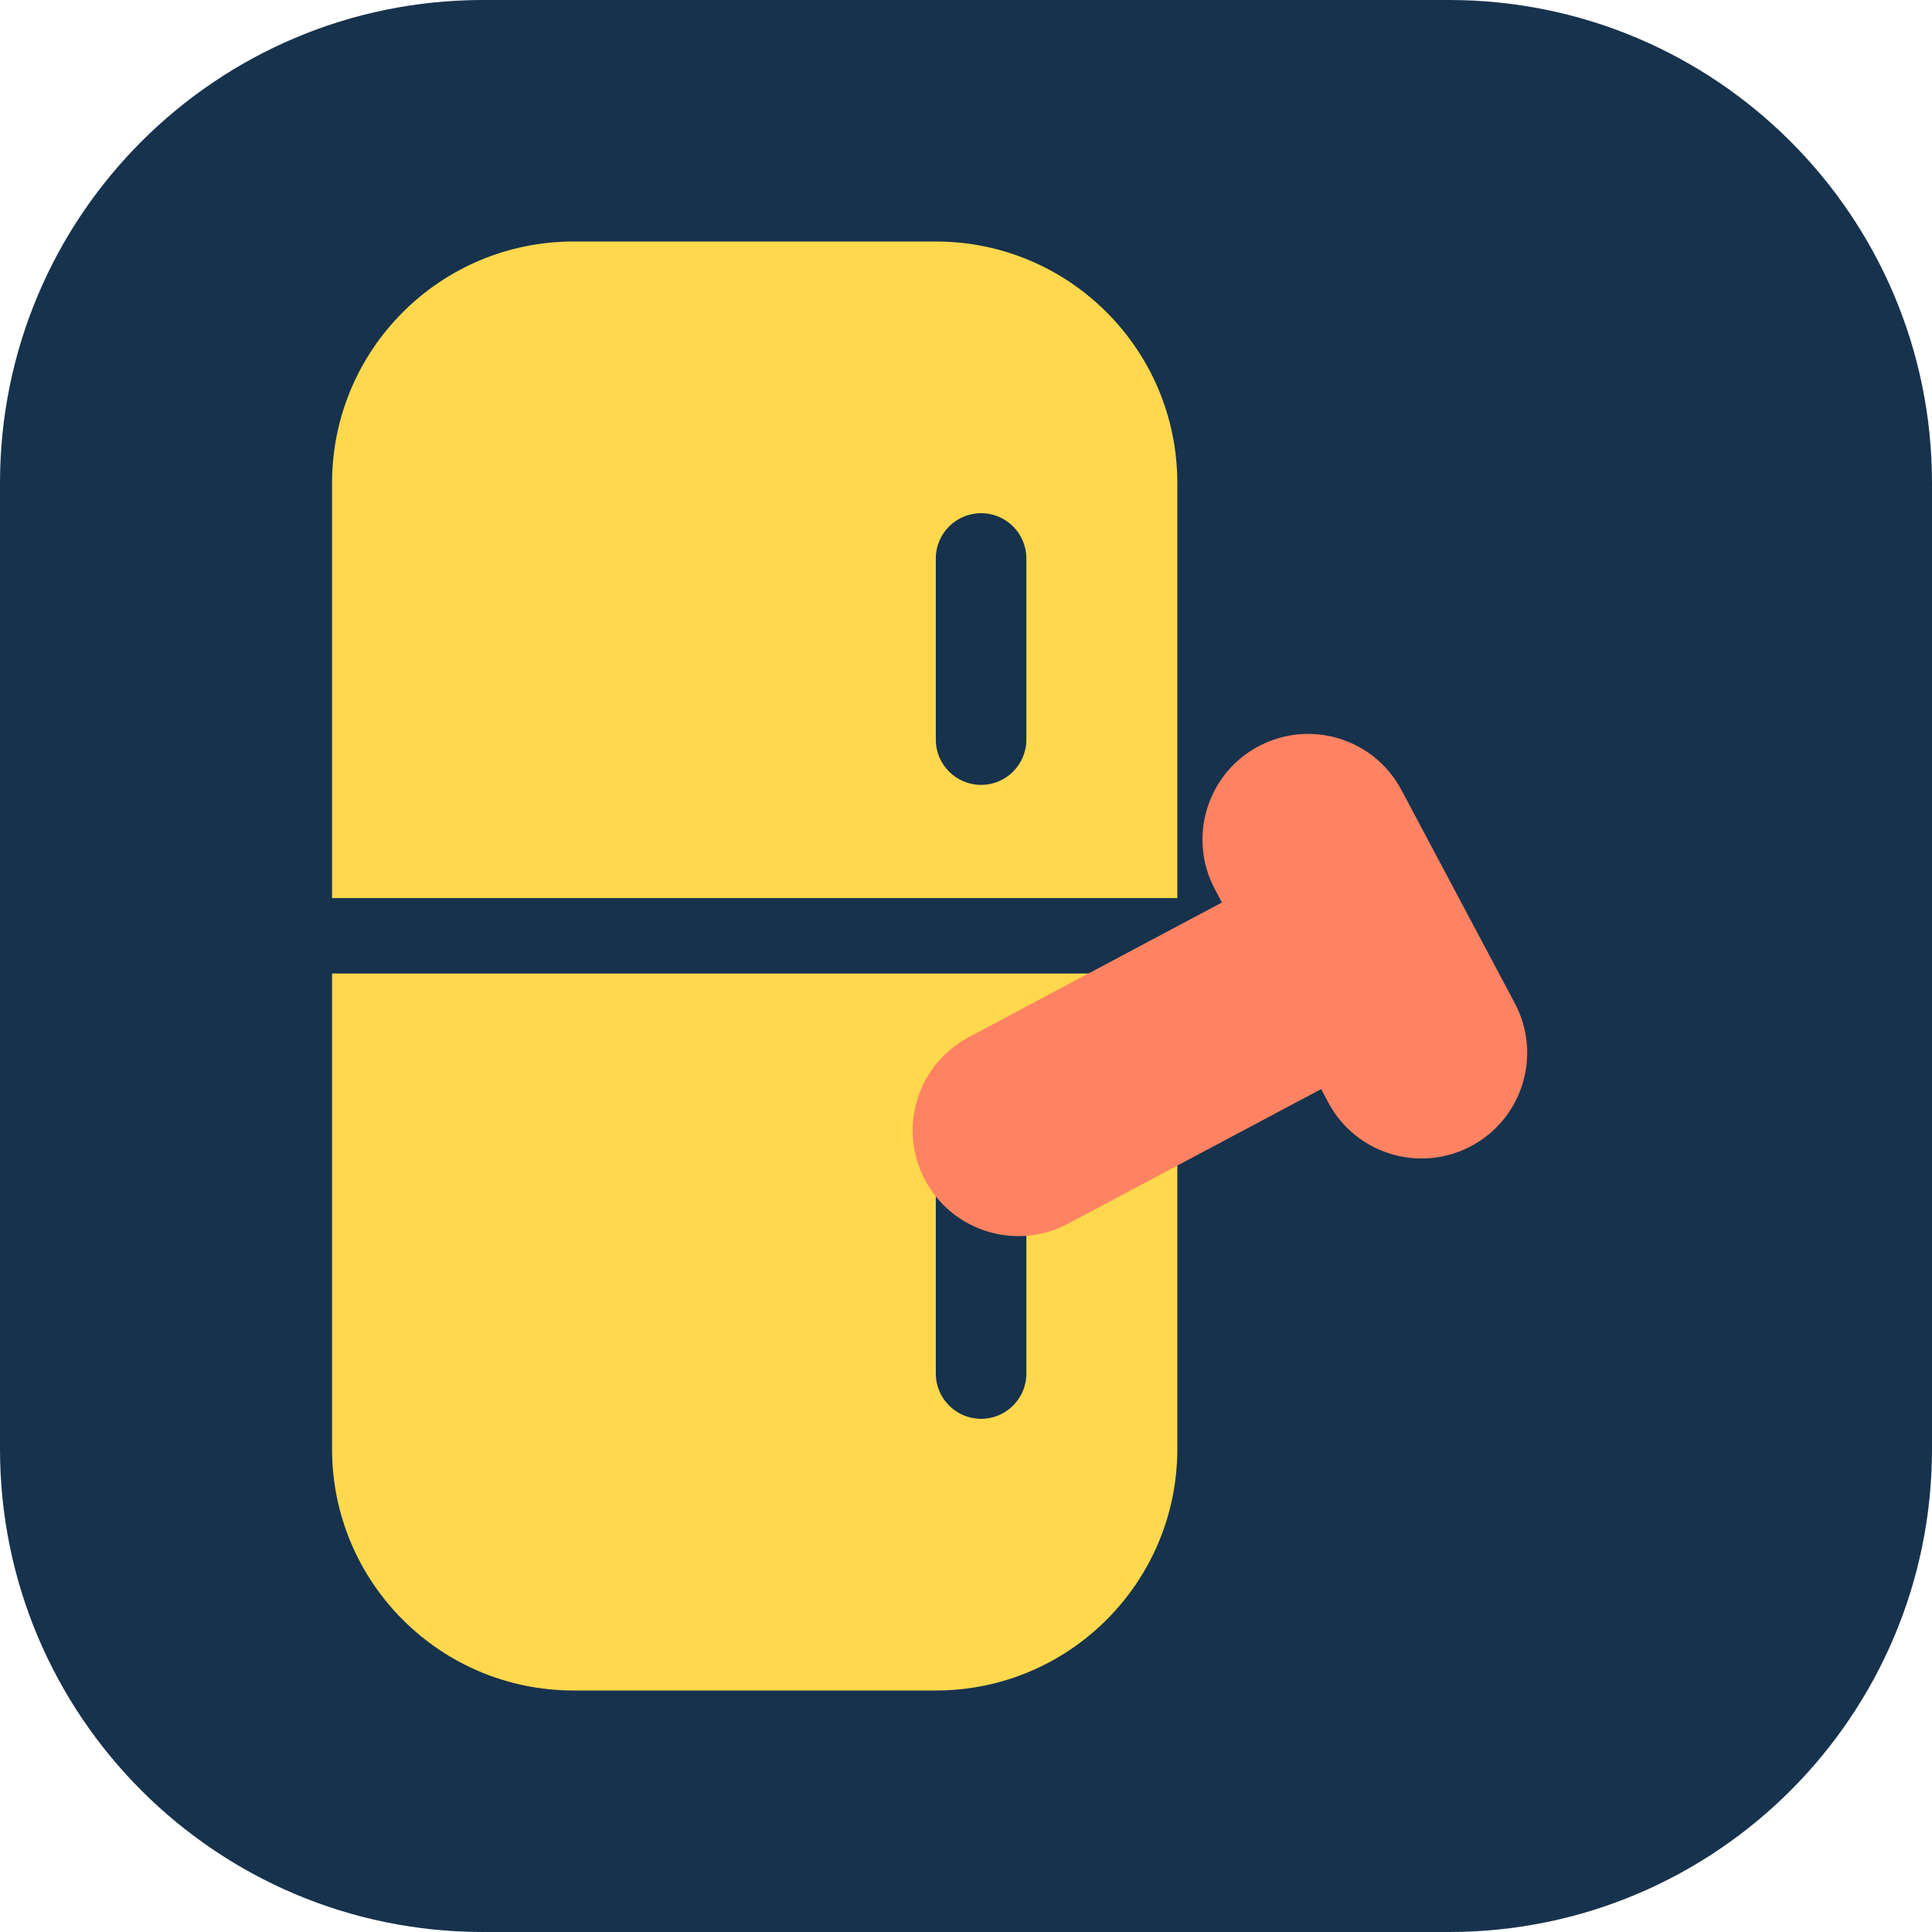
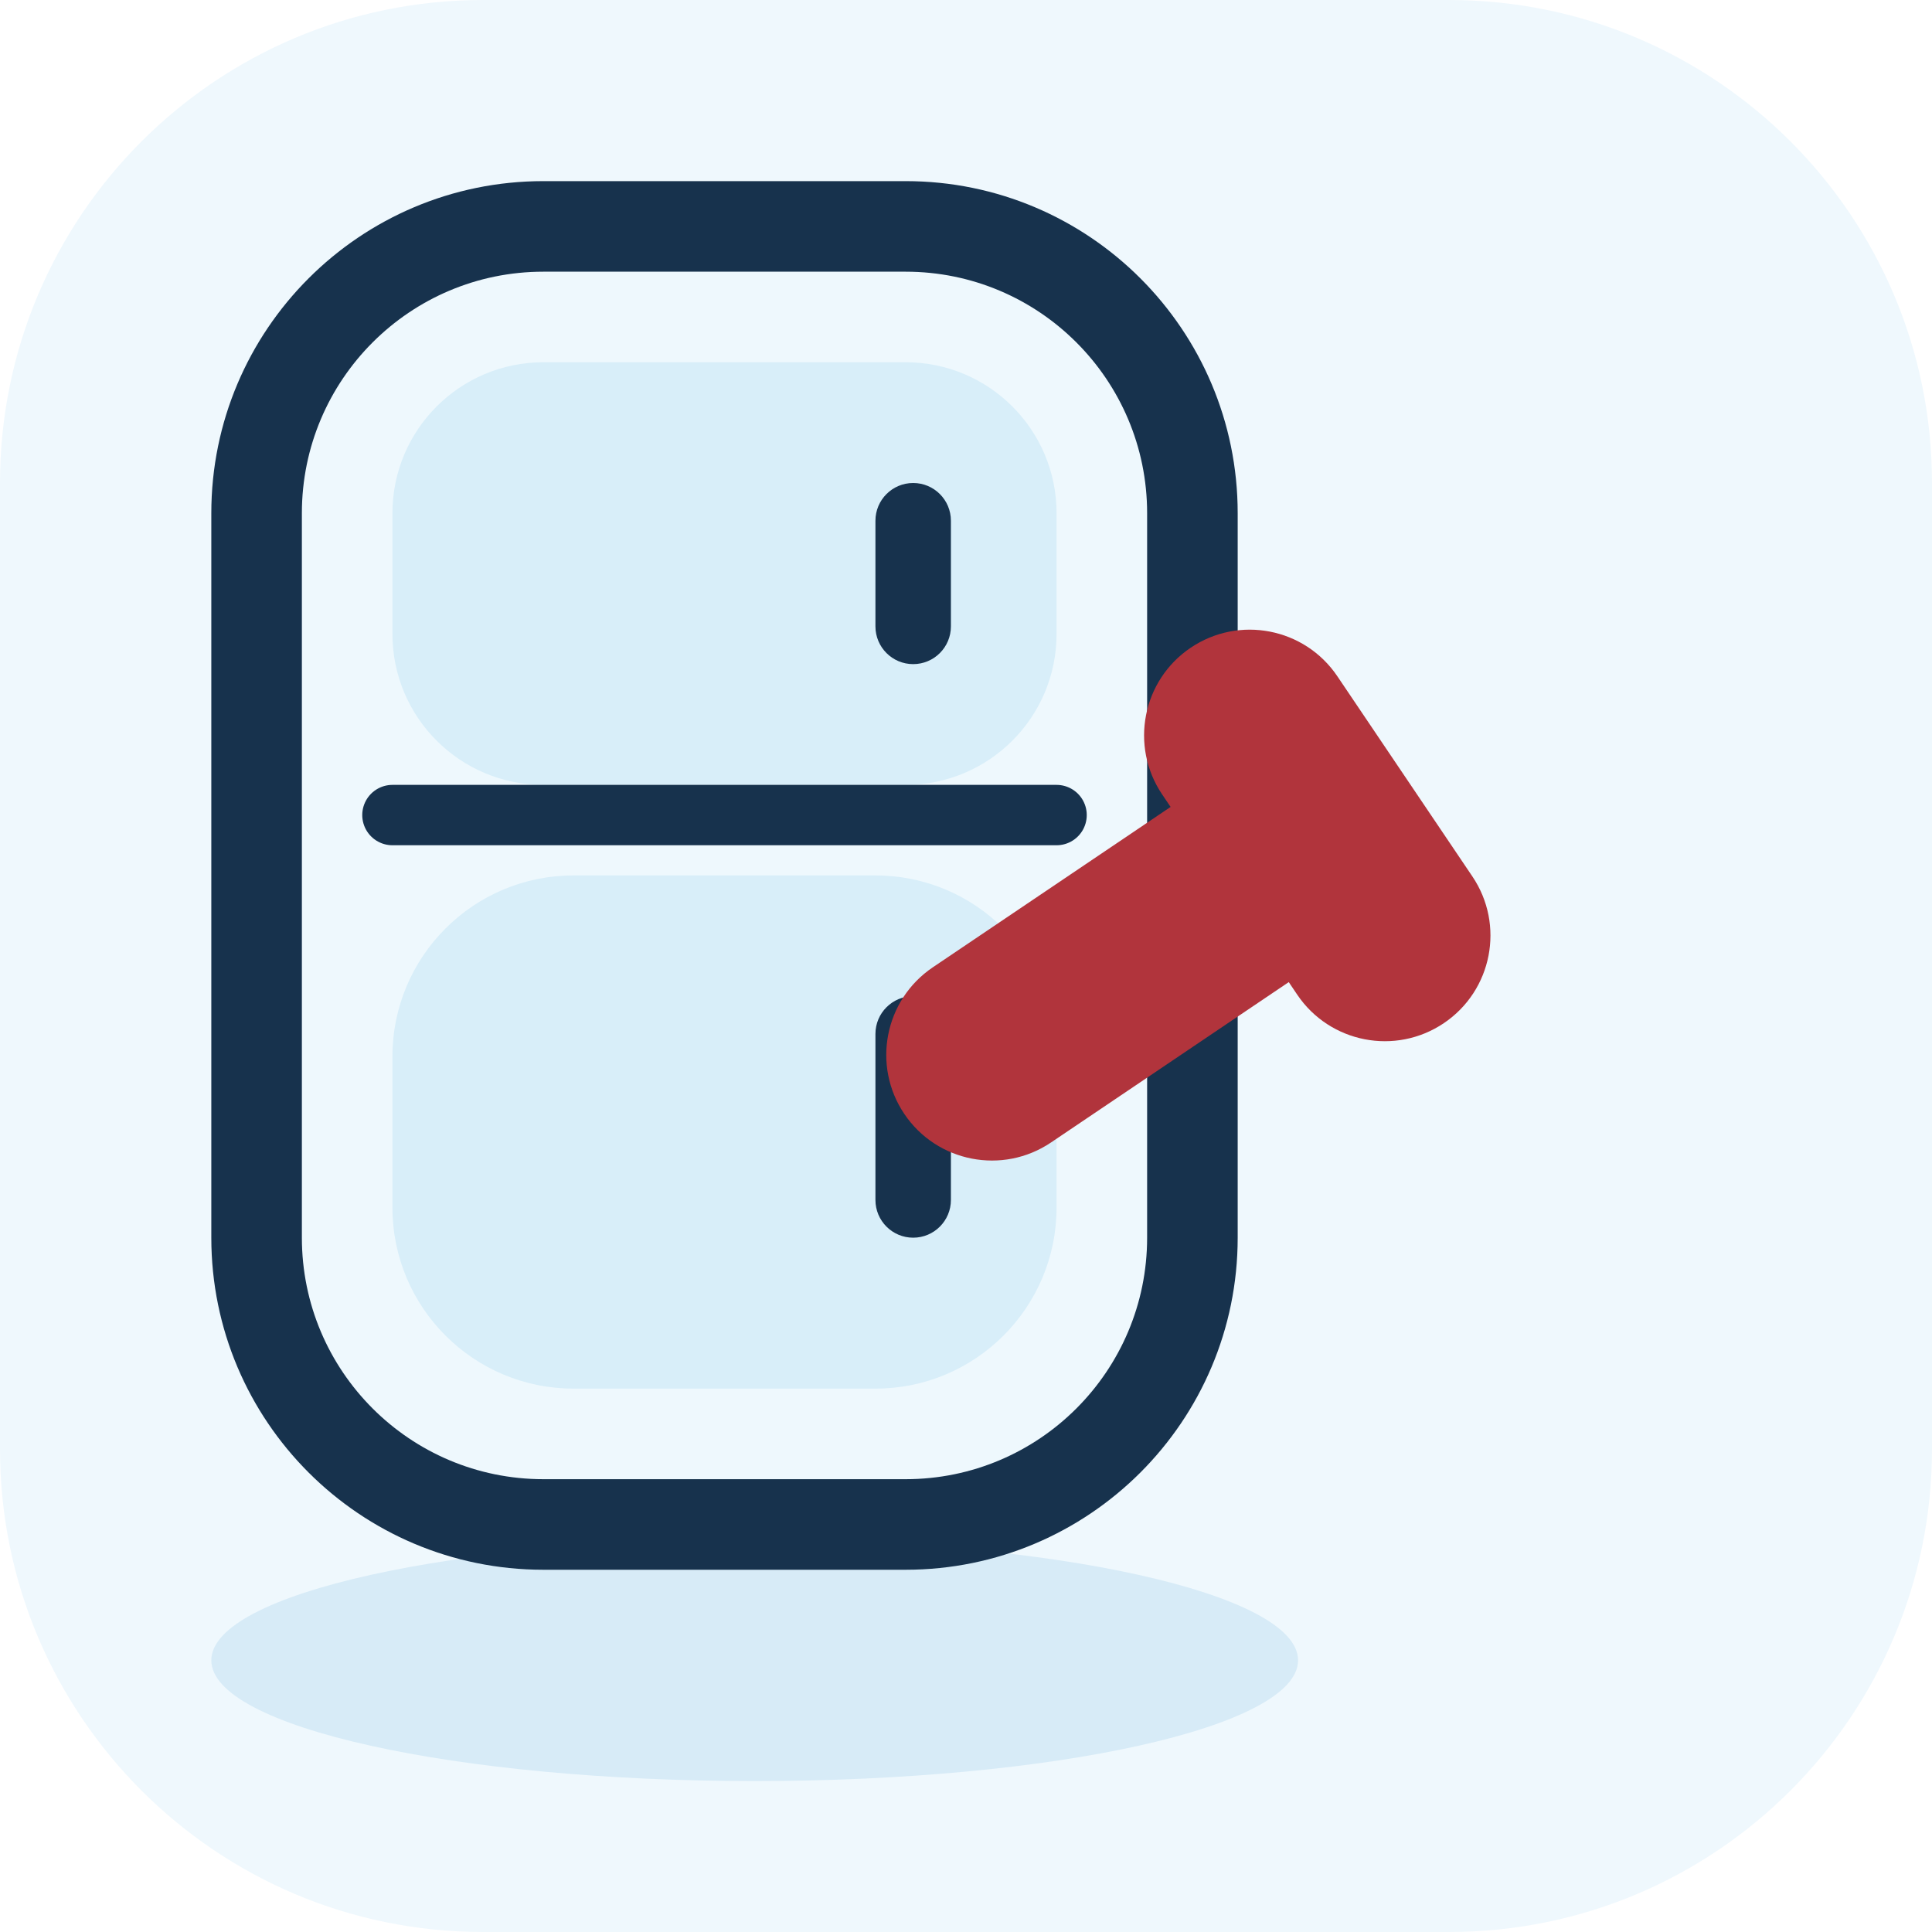
<svg xmlns="http://www.w3.org/2000/svg" viewBox="0 0 64 64">
-   <rect width="64" height="64" rx="16" fill="#17324d" />
-   <rect x="11" y="8" width="28" height="48" rx="8" fill="#ffd84d" />
-   <line x1="11" y1="31" x2="39" y2="31" stroke="#17324d" stroke-width="2.5" stroke-linecap="round" />
-   <rect x="31" y="17" width="3" height="9" rx="1.5" fill="#17324d" />
-   <rect x="31" y="36" width="3" height="11" rx="1.5" fill="#17324d" />
-   <g transform="translate(29 36) rotate(-28)">
-     <rect x="0" y="0" width="18" height="7" rx="3.5" fill="#ff8362" />
-     <rect x="13" y="-4" width="7" height="15" rx="3.5" fill="#ff8362" />
+   <rect width="64" height="64" rx="16" fill="#eff8fd" />
+   <ellipse cx="25" cy="55" rx="18" ry="4" fill="#d7ebf7" />
+   <rect x="7" y="6" width="34" height="46" rx="11" fill="#17324d" />
+   <rect x="10" y="9" width="28" height="40" rx="8" fill="#eef8fd" />
+   <rect x="13" y="12" width="22" height="14" rx="5" fill="#d8eef9" />
+   <rect x="13" y="29" width="22" height="17" rx="6" fill="#d8eef9" />
+   <line x1="13" y1="27" x2="35" y2="27" stroke="#17324d" stroke-width="2" stroke-linecap="round" />
+   <rect x="29" y="16" width="2.5" height="6" rx="1.25" fill="#17324d" />
+   <rect x="29" y="33" width="2.5" height="8" rx="1.25" fill="#17324d" />
+   <g transform="translate(28 34) rotate(-34)">
+     <rect x="0" y="0" width="18" height="7" rx="3.5" fill="#b1343c" />
+     <rect x="13" y="-4" width="7" height="15" rx="3.5" fill="#b1343c" />
  </g>
</svg>
